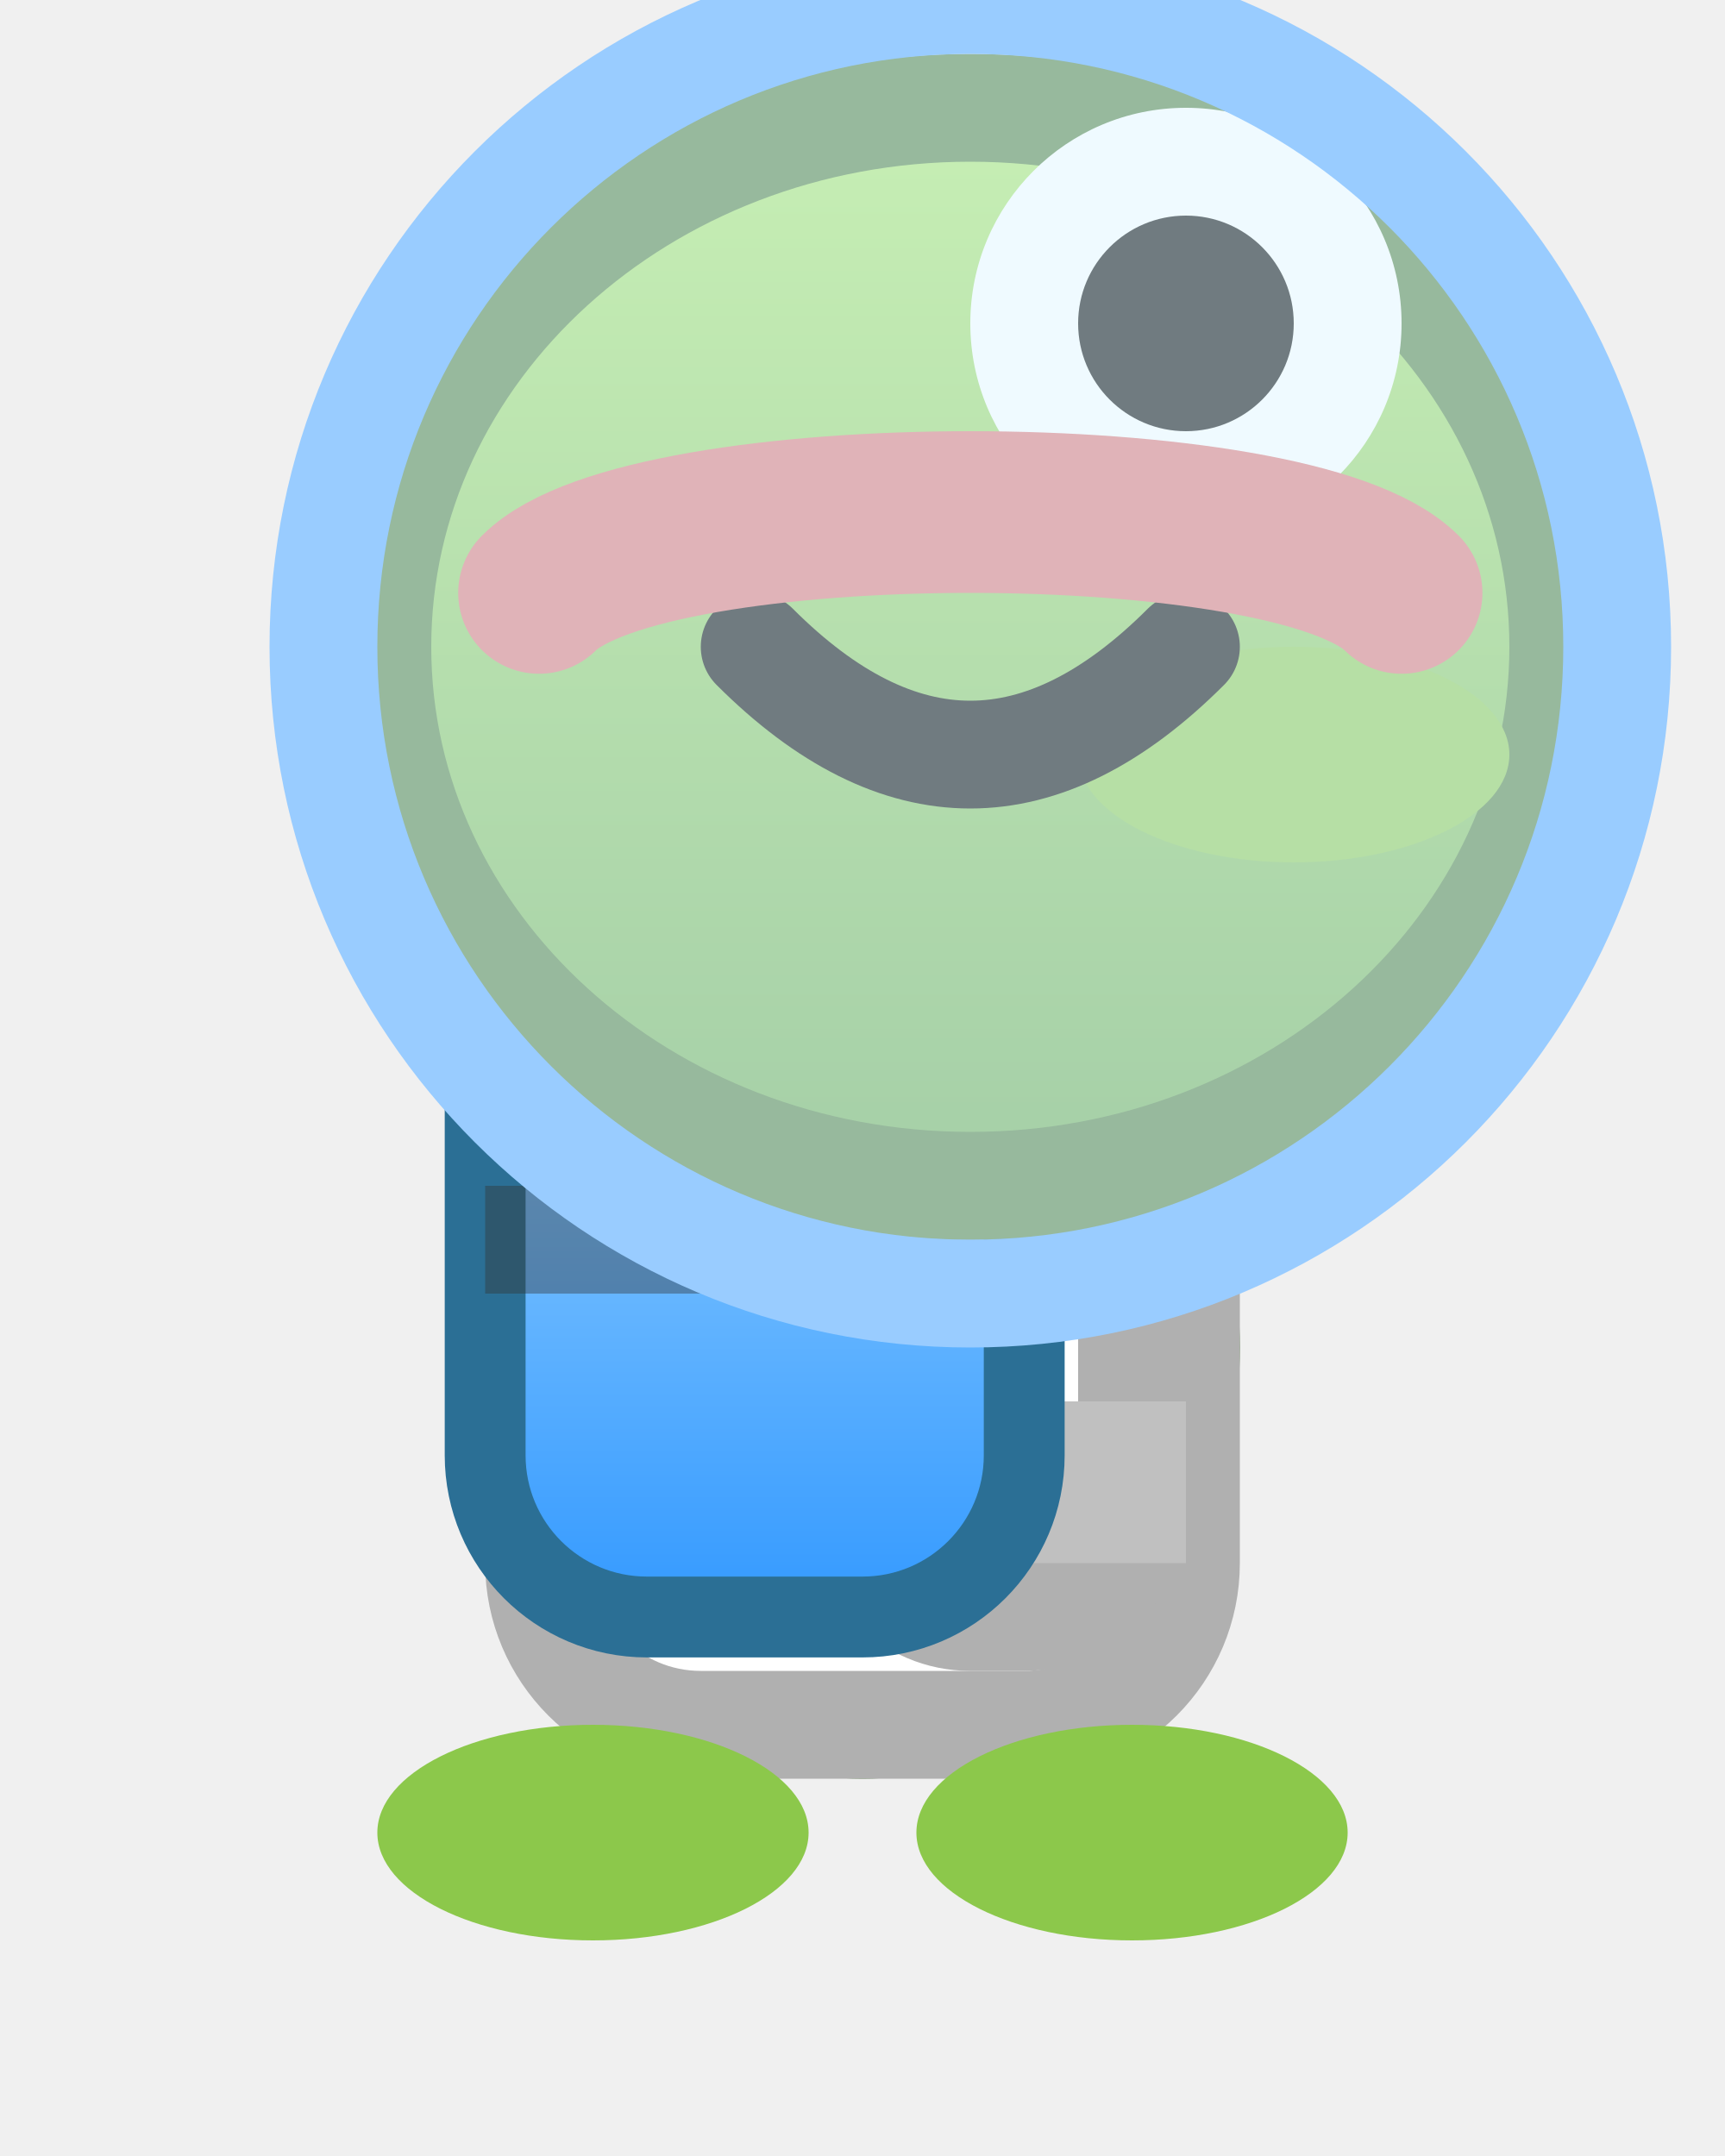
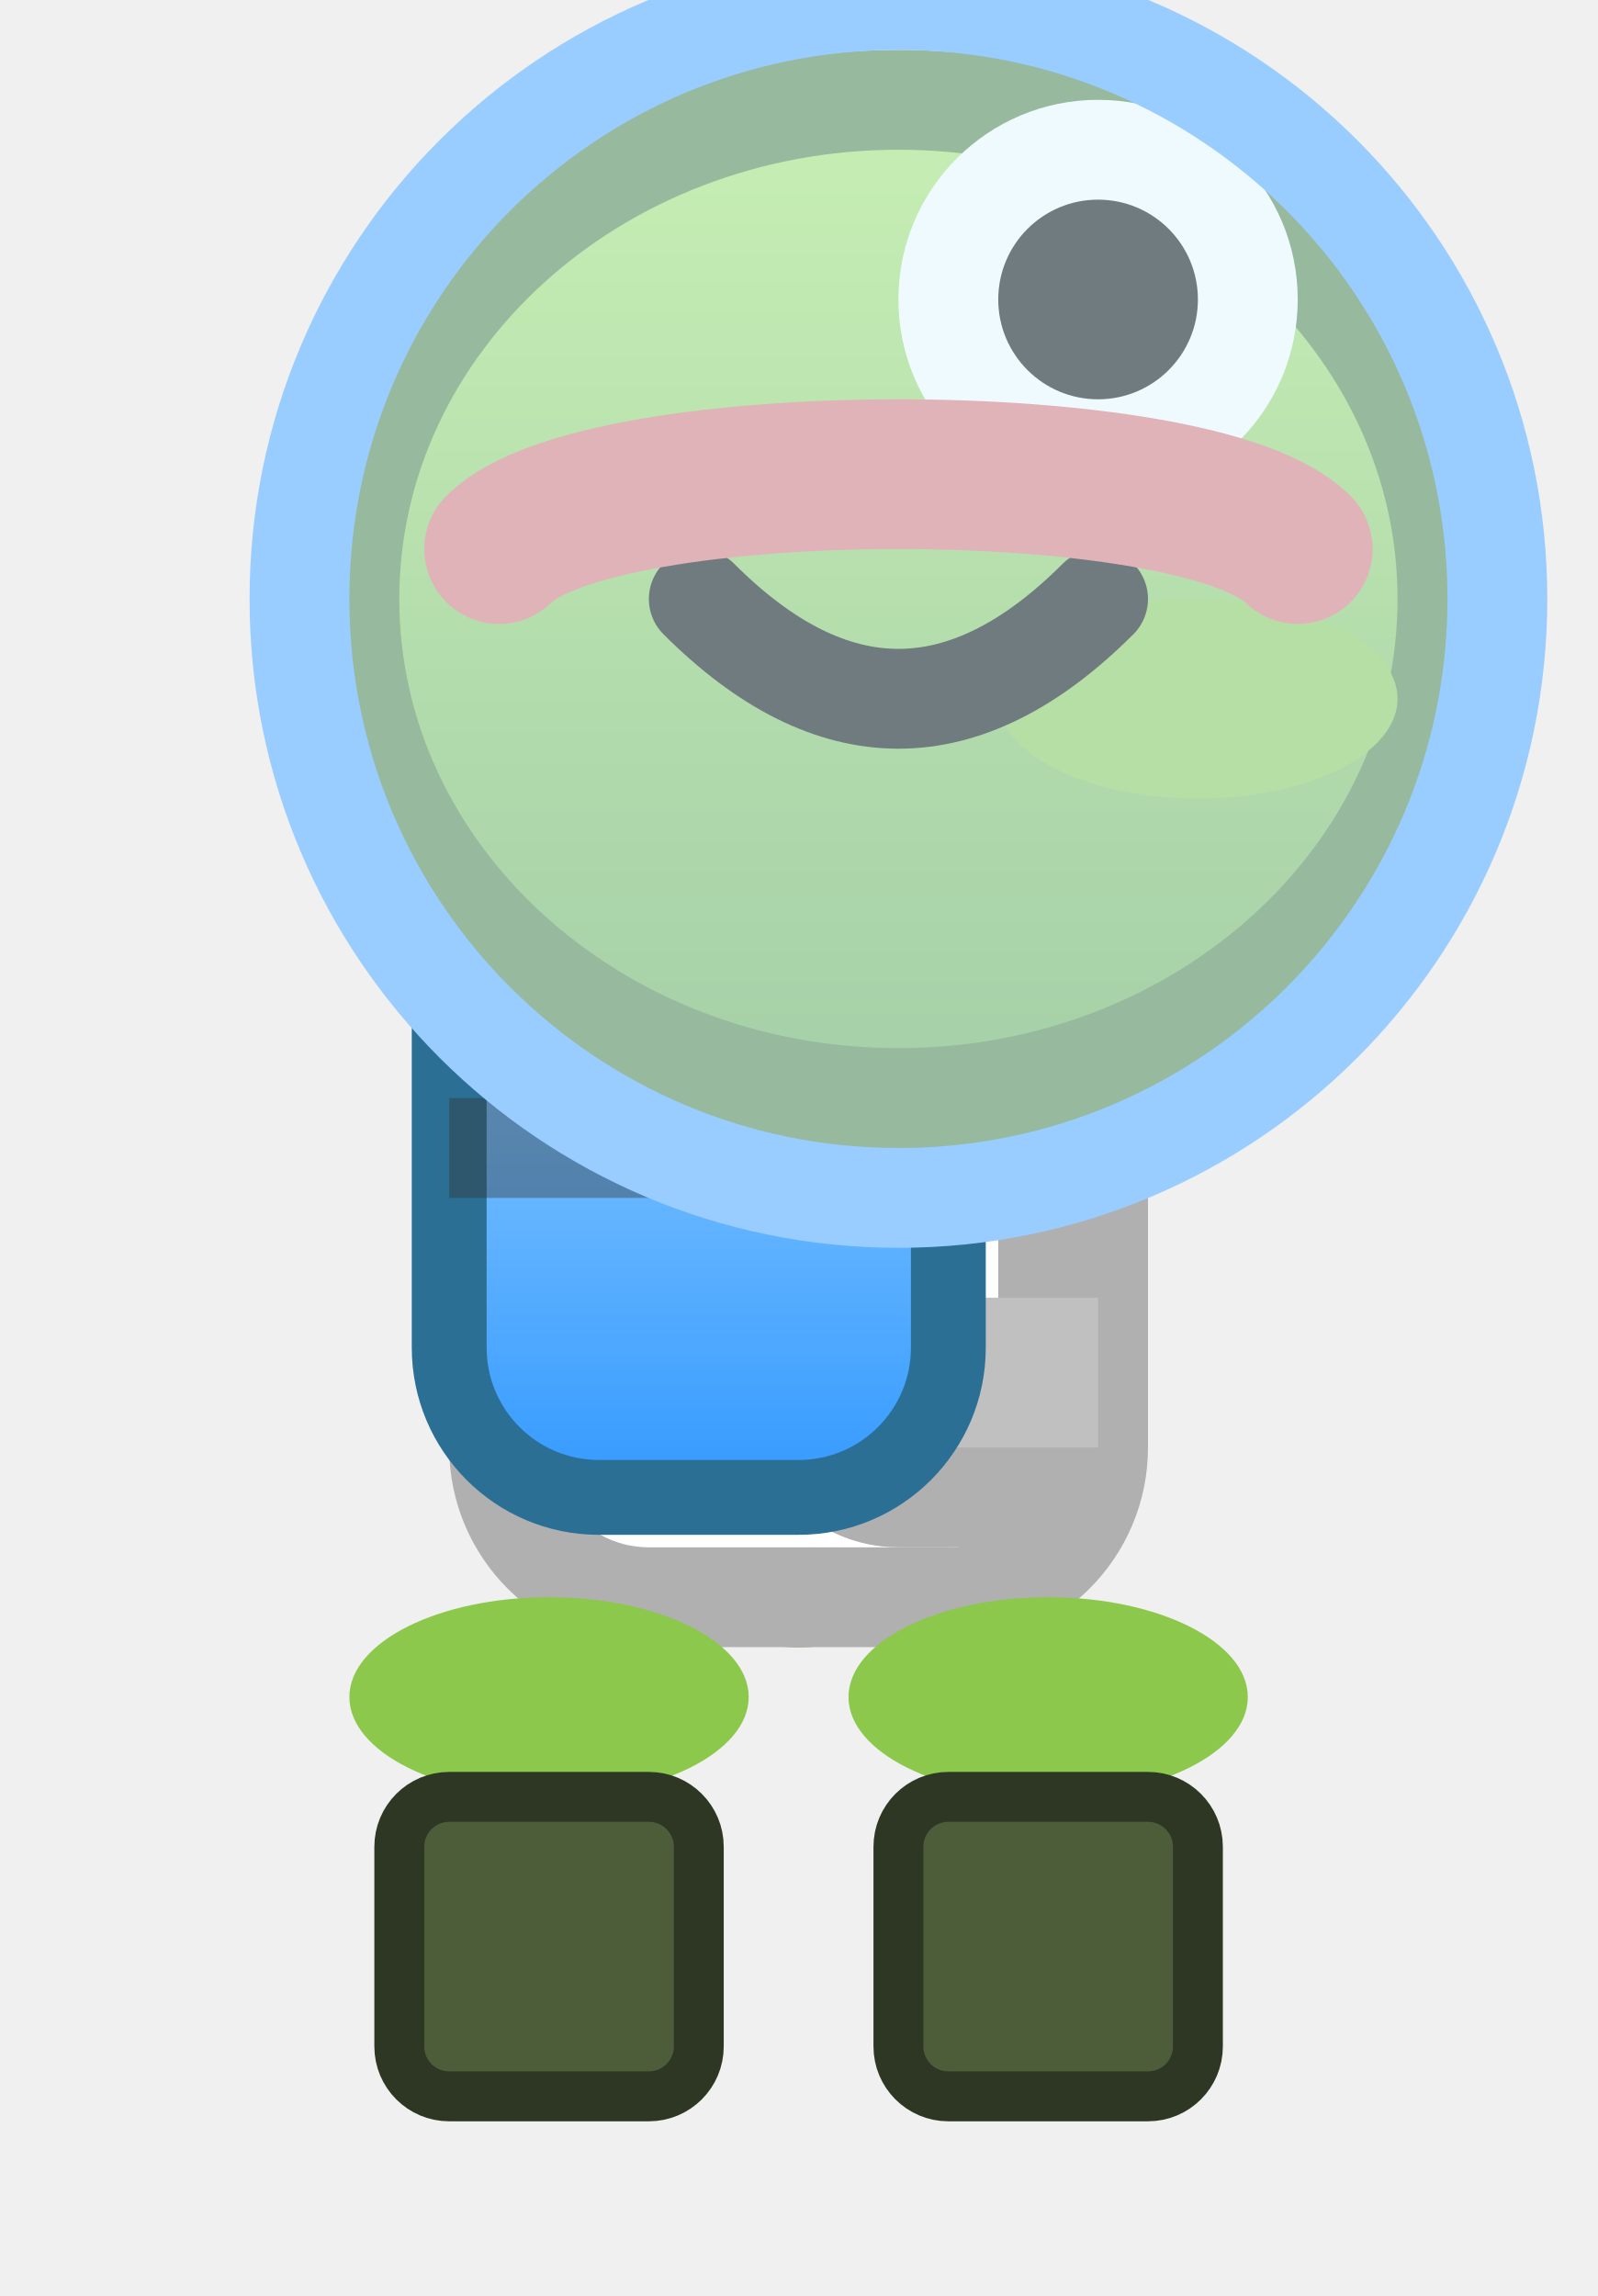
- <svg xmlns="http://www.w3.org/2000/svg" width="32" height="40">
+ <svg xmlns="http://www.w3.org/2000/svg" width="32" height="46">
  <defs>
    <linearGradient id="frogBody" x1="0" y1="0" x2="0" y2="1">
      <stop offset="0%" stop-color="#aee868" />
      <stop offset="100%" stop-color="#6aa84f" />
    </linearGradient>
    <linearGradient id="tankGrad" x1="0" y1="0" x2="0" y2="1">
      <stop offset="0%" stop-color="#b0e0ff" />
      <stop offset="100%" stop-color="#3399ff" />
    </linearGradient>
  </defs>
  <ellipse cx="16" cy="25" rx="6" ry="7" fill="url(#frogBody)" stroke="#4e7c3a" stroke-width="2" />
  <rect x="10" y="18" width="12" height="14" rx="3" fill="#ffffff" stroke="#b0b0b0" stroke-width="2" />
  <rect x="16" y="21" width="5" height="9" rx="2" fill="#ffffff" stroke="#b0b0b0" stroke-width="2" />
  <rect x="10" y="26" width="12" height="3" fill="#c0c0c0" />
+   <rect x="15" y="26" width="2" height="3" fill="#808080" />
  <ellipse cx="11" cy="34" rx="4" ry="2" fill="#8cc84b" />
  <ellipse cx="21" cy="34" rx="4" ry="2" fill="#8cc84b" />
+   <rect x="8" y="36" width="6" height="6" rx="1" fill="#4e5d39" stroke="#2d3724" stroke-width="1" />
+   <rect x="18" y="36" width="6" height="6" rx="1" fill="#4e5d39" stroke="#2d3724" stroke-width="1" />
  <g id="tank">
    <rect x="9" y="15" width="10" height="15" rx="3" fill="url(#tankGrad)" stroke="#2b6f95" stroke-width="1.5" />
    <rect x="9" y="22" width="10" height="2" fill="#333" opacity="0.4" />
    <line x1="14" y1="15" x2="14" y2="12" stroke="#c0c0c0" stroke-width="2" />
    <circle cx="14" cy="11" r="2" fill="#99d9ff" stroke="#2b6f95" stroke-width="0.5" />
  </g>
  <ellipse cx="18" cy="12" rx="11" ry="10" fill="url(#frogBody)" stroke="#4e7c3a" stroke-width="2" />
  <ellipse cx="24" cy="14" rx="4" ry="2" fill="#8cc84b" />
  <circle cx="22" cy="6" r="4" fill="#ffffff" />
  <circle cx="22" cy="6" r="2" fill="#000000" />
  <path d="M14 12 Q18 16 22 12" stroke="#000000" stroke-width="2" fill="none" stroke-linecap="round" />
  <path d="M10 11 C12 9, 24 9, 26 11" stroke="#e07070" stroke-width="3" fill="none" stroke-linecap="round" />
  <circle cx="18" cy="12" r="12" fill="#e0f7ff" fill-opacity="0.5" stroke="#99ccff" stroke-width="2" />
</svg>
